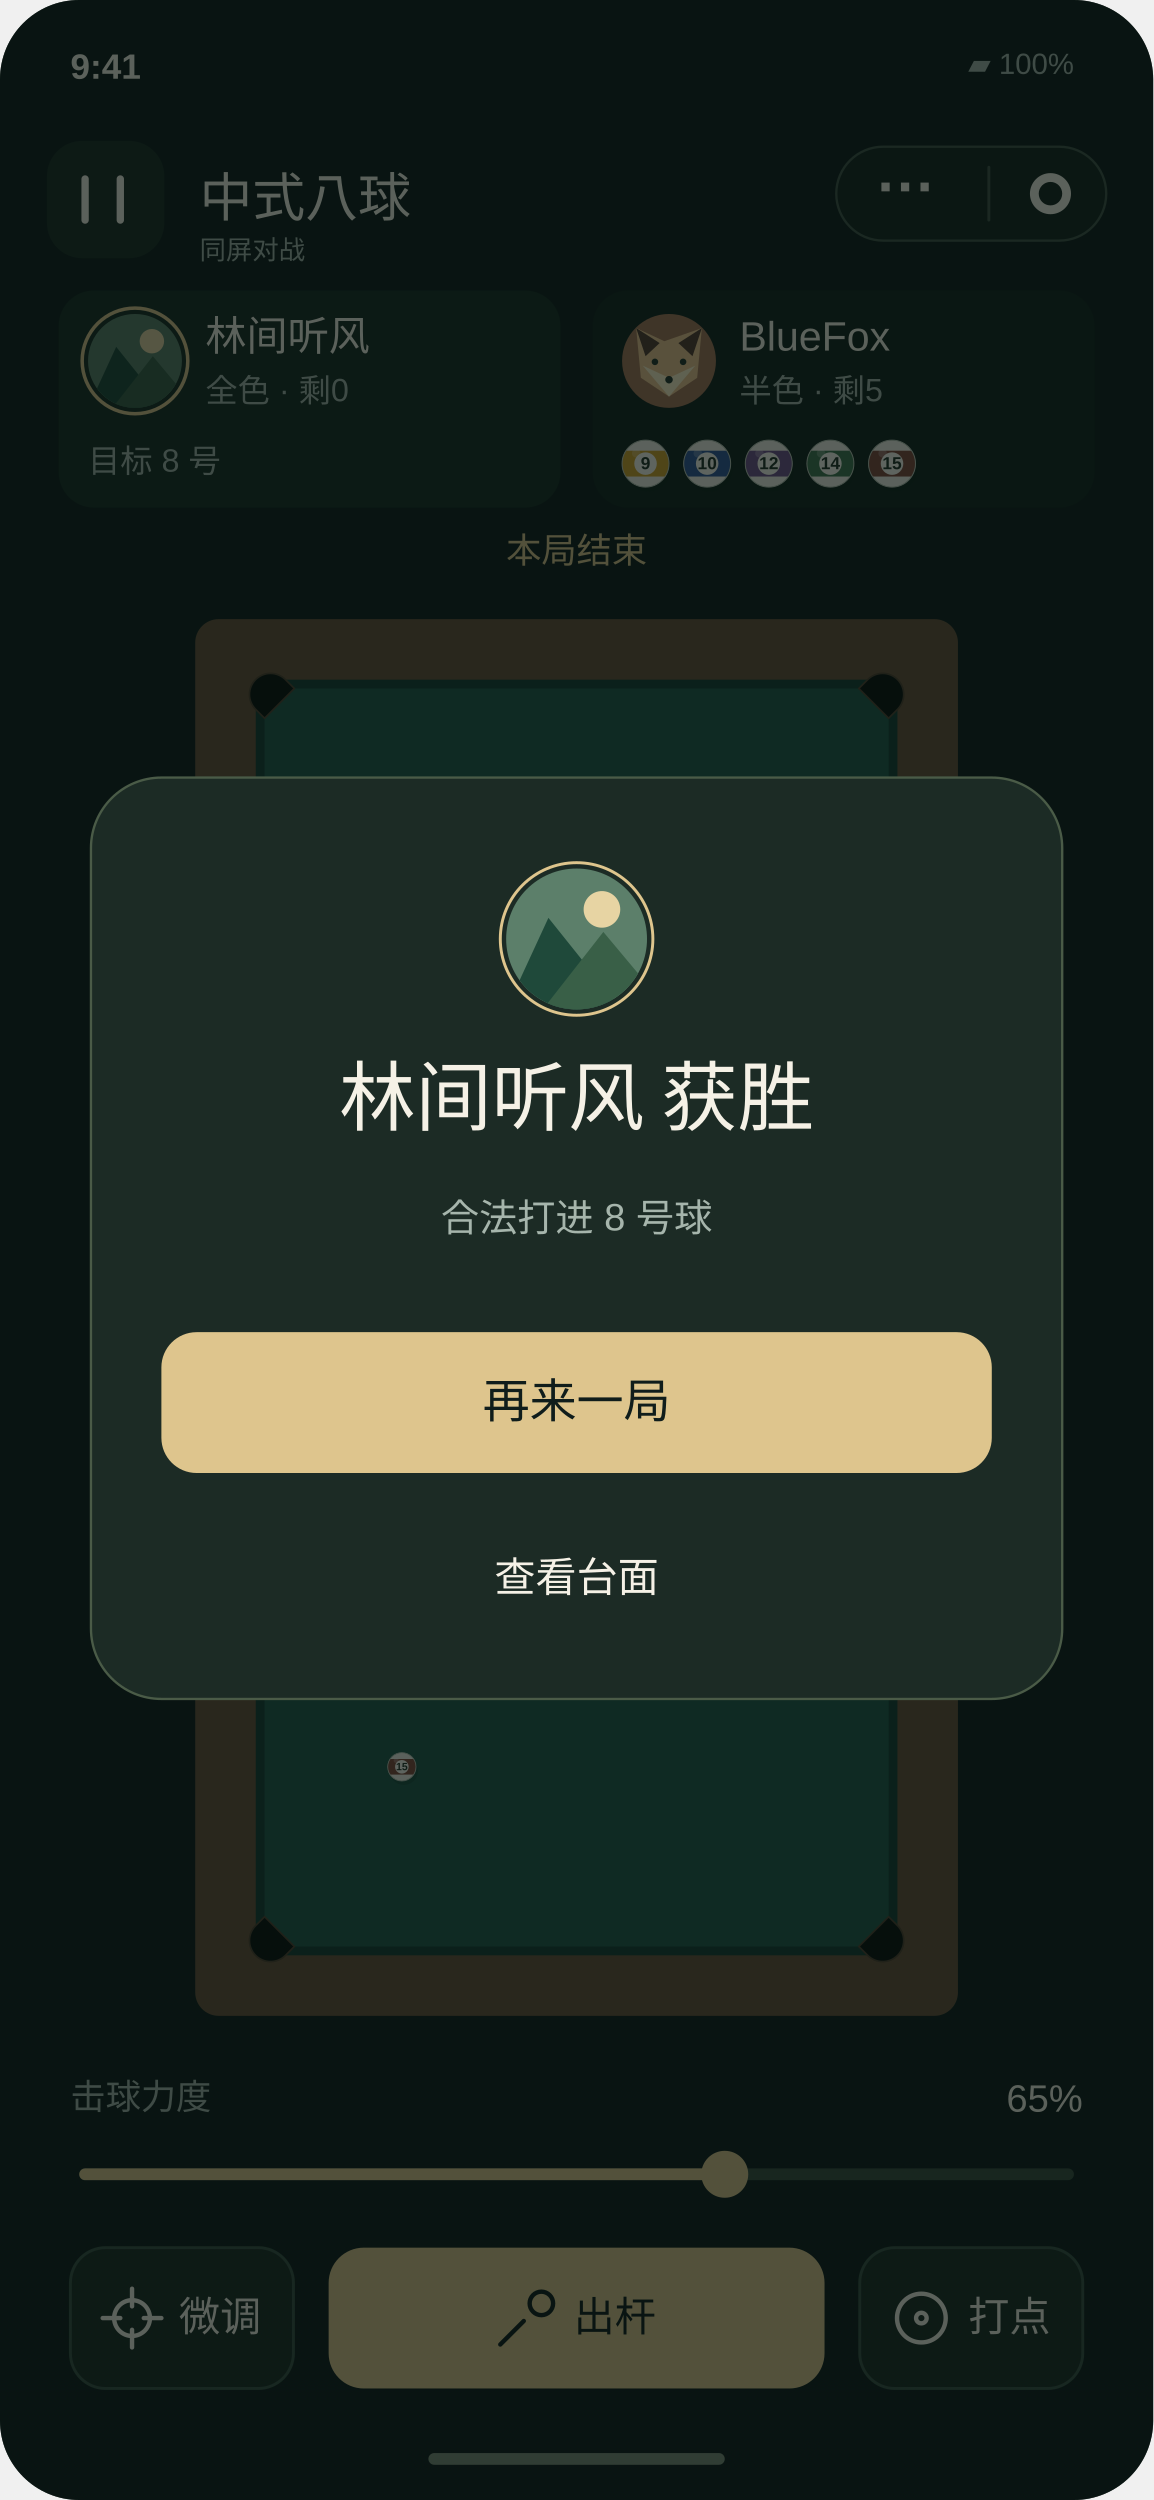
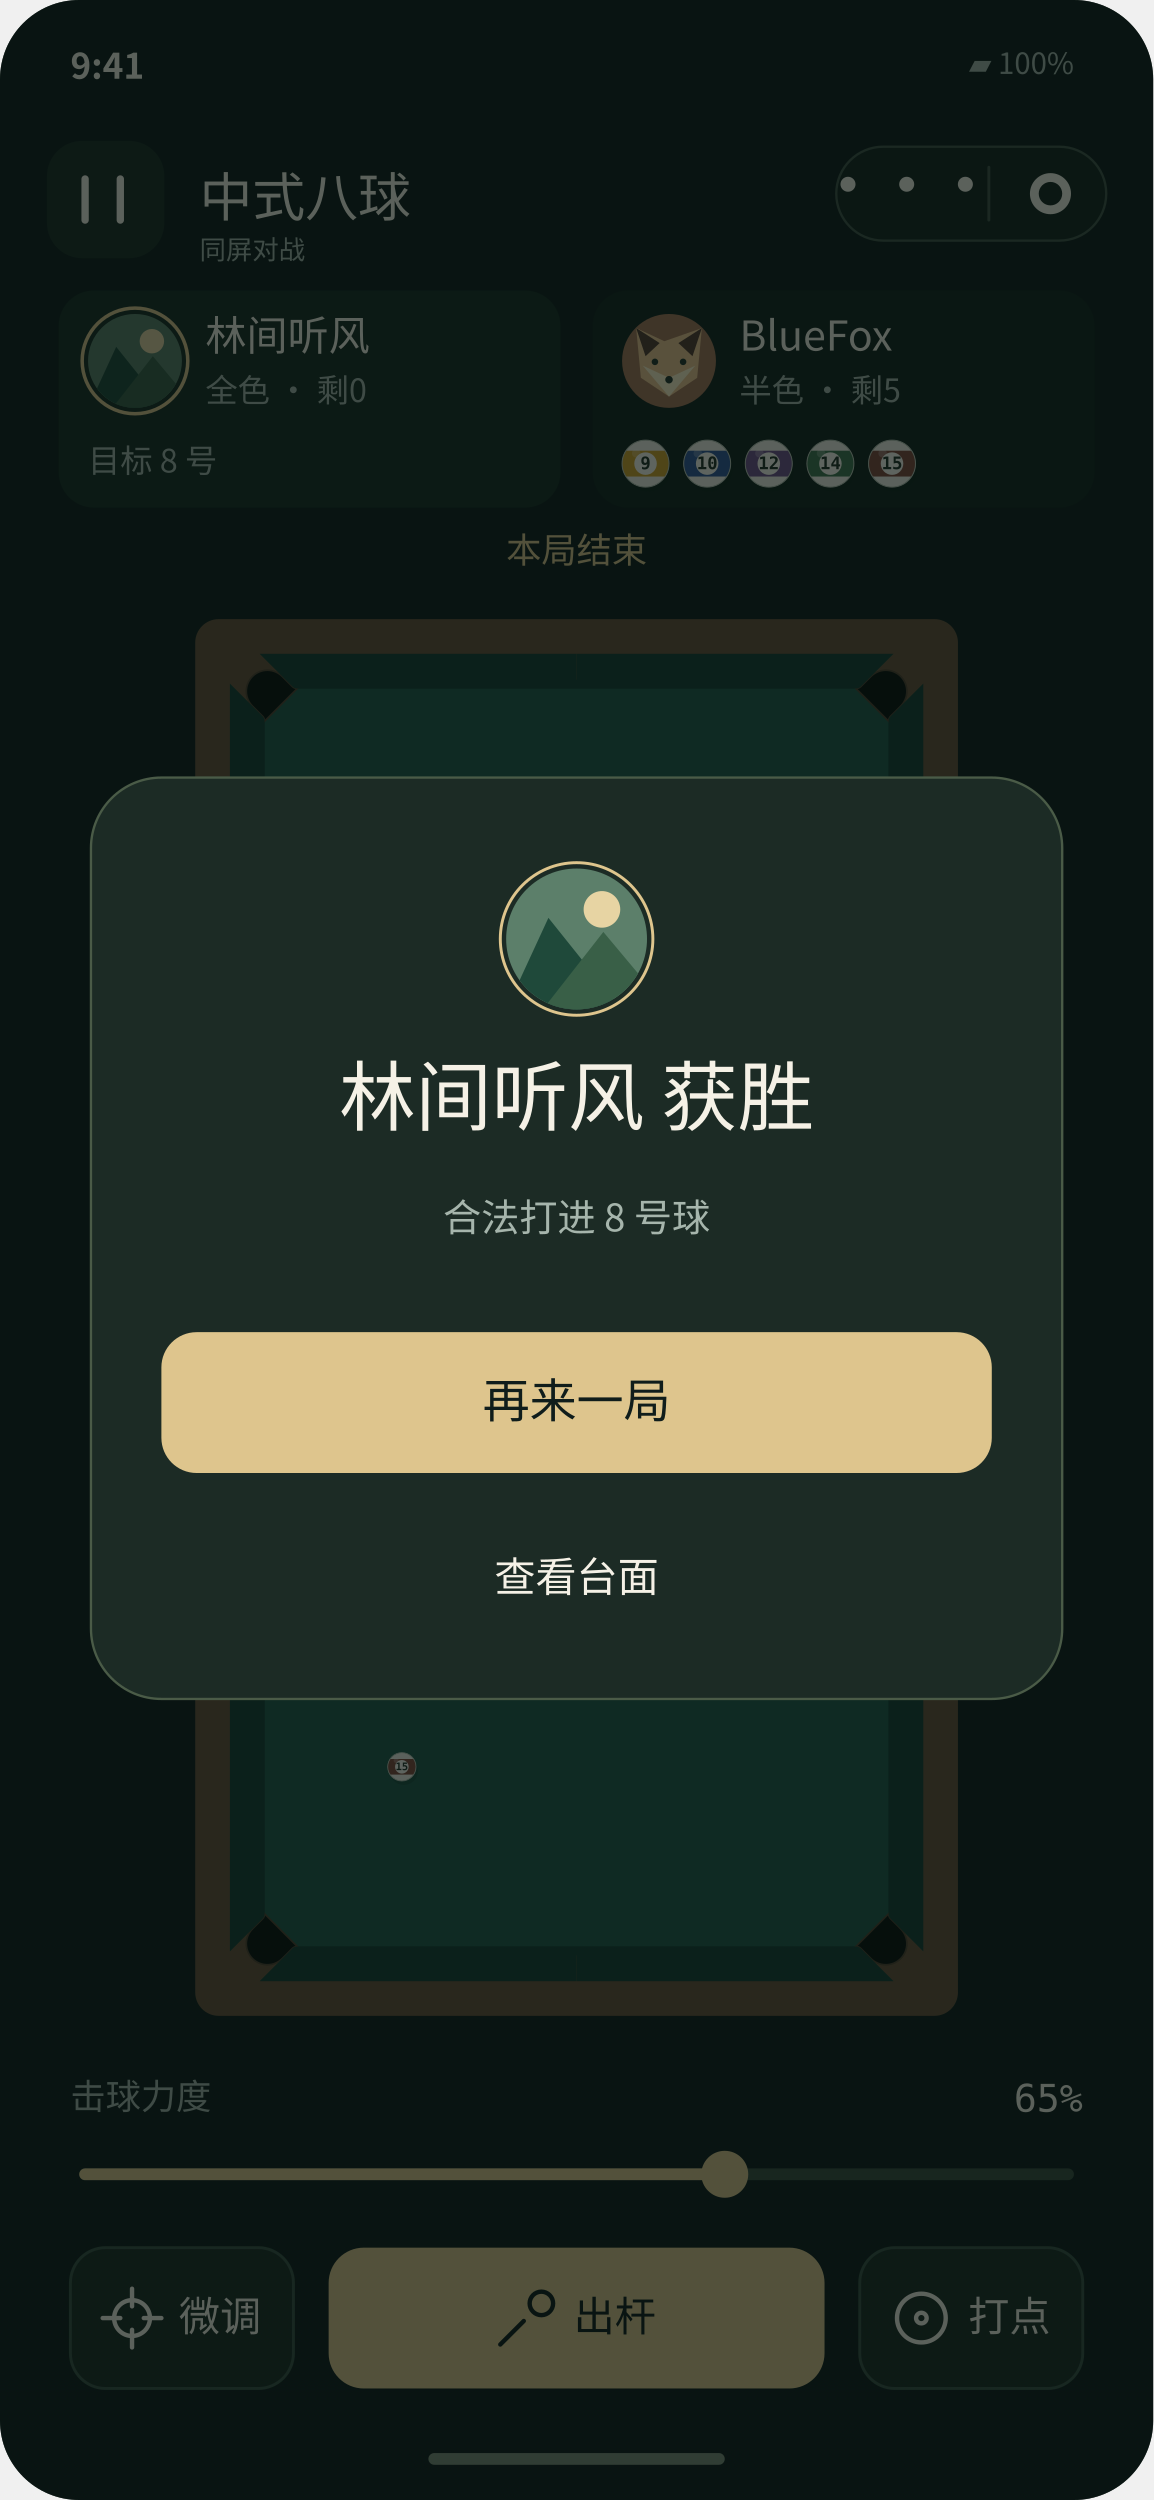
- <svg xmlns="http://www.w3.org/2000/svg" width="393" height="852" viewBox="0 0 393 852" data-design-version="1.12" data-pocket-profile="not-finalized">
+ <svg xmlns="http://www.w3.org/2000/svg" width="393" height="852" viewBox="0 0 393 852" data-design-version="1.13" data-pocket-profile="not-finalized">
  <rect x="0" y="0" width="393" height="852" rx="27" fill="#101D1B" stroke="none" stroke-width="1" opacity="1" />
-   <text x="24" y="26.84" text-anchor="start" font-family="Arial Unicode MS,PingFang SC,Arial,sans-serif" font-size="12" fill="#F5F1E6" font-weight="700">9:41</text>
-   <text x="366" y="25.2" text-anchor="end" font-family="Arial Unicode MS,PingFang SC,Arial,sans-serif" font-size="10" fill="#A6B5AC" font-weight="400">▰  100%</text>
+   <text x="24" y="26.84" text-anchor="start" font-family="PingFang SC, Noto Sans CJK SC, Arial, sans-serif" font-size="12" fill="#F5F1E6" font-weight="700">9:41</text>
+   <text x="366" y="25.2" text-anchor="end" font-family="PingFang SC, Noto Sans CJK SC, Arial, sans-serif" font-size="10" fill="#A6B5AC" font-weight="400">▰  100%</text>
  <rect x="16" y="48" width="40" height="40" rx="12" fill="#1C2B25" stroke="none" stroke-width="1" opacity="1" />
  <line x1="29" y1="61" x2="29" y2="75" stroke="#F5F1E6" stroke-width="2.5" stroke-linecap="round" stroke-linejoin="round" />
  <line x1="41" y1="61" x2="41" y2="75" stroke="#F5F1E6" stroke-width="2.5" stroke-linecap="round" stroke-linejoin="round" />
-   <text x="68" y="73.76" text-anchor="start" font-family="Arial Unicode MS,PingFang SC,Arial,sans-serif" font-size="18" fill="#F5F1E6" font-weight="400">中式八球</text>
-   <text x="68" y="88.38" text-anchor="start" font-family="Arial Unicode MS,PingFang SC,Arial,sans-serif" font-size="9" fill="#A6B5AC" font-weight="400">同屏对战</text>
+   <text x="68" y="73.76" text-anchor="start" font-family="PingFang SC, Noto Sans CJK SC, Arial, sans-serif" font-size="18" fill="#F5F1E6" font-weight="400">中式八球</text>
+   <text x="68" y="88.38" text-anchor="start" font-family="PingFang SC, Noto Sans CJK SC, Arial, sans-serif" font-size="9" fill="#A6B5AC" font-weight="400">同屏对战</text>
  <rect x="285" y="50" width="92" height="32" rx="16" fill="#15241F" stroke="#425348" stroke-width="0.8" opacity="1" />
-   <text x="309" y="70.4" text-anchor="middle" font-family="Arial Unicode MS,PingFang SC,Arial,sans-serif" font-size="20" fill="#F5F1E6" font-weight="700">···</text>
+   <text x="309" y="70.4" text-anchor="middle" font-family="PingFang SC, Noto Sans CJK SC, Arial, sans-serif" font-size="20" fill="#F5F1E6" font-weight="700">···</text>
  <line x1="337" y1="57" x2="337" y2="75" stroke="#425348" stroke-width="1" stroke-linecap="round" stroke-linejoin="round" />
  <circle cx="358" cy="66" r="7" fill="#F5F1E6" stroke="none" stroke-width="1" opacity="1" />
  <circle cx="358" cy="66" r="4" fill="#15241F" stroke="none" stroke-width="1" opacity="1" />
  <rect x="20" y="99" width="171" height="74" rx="12" fill="#182B23" stroke="none" stroke-width="1" opacity="1" />
  <circle cx="46.0" cy="123.0" r="16.0" fill="#5C7F6A" stroke="none" stroke-width="1" opacity="1" />
  <defs>
    <clipPath id="circleclip15">
      <circle cx="46.0" cy="123.0" r="16.0" />
    </clipPath>
  </defs>
  <g clip-path="url(#circleclip15)">
    <circle cx="51.76" cy="116.28" r="4.16" fill="#E7D4A3" stroke="none" stroke-width="1" opacity="1" />
    <polygon points="30,139 39.6,118.2 56.24,139" fill="#1F493A" />
    <polygon points="38.32,139 52.08,121.4 66.8,139" fill="#395F47" />
  </g>
  <circle cx="46.0" cy="123.0" r="18.0" fill="none" stroke="#DEC58D" stroke-width="1.2" />
-   <text x="70" y="119.48" text-anchor="start" font-family="Arial Unicode MS,PingFang SC,Arial,sans-serif" font-size="14" fill="#F5F1E6" font-weight="400">林间听风</text>
-   <text x="70" y="137.02" text-anchor="start" font-family="Arial Unicode MS,PingFang SC,Arial,sans-serif" font-size="11" fill="#A6B5AC" font-weight="400">全色 · 剩0</text>
-   <text x="30" y="161.02" text-anchor="start" font-family="Arial Unicode MS,PingFang SC,Arial,sans-serif" font-size="11" fill="#A6B5AC" font-weight="400">目标 8 号</text>
+   <text x="70" y="119.48" text-anchor="start" font-family="PingFang SC, Noto Sans CJK SC, Arial, sans-serif" font-size="14" fill="#F5F1E6" font-weight="400">林间听风</text>
+   <text x="70" y="137.02" text-anchor="start" font-family="PingFang SC, Noto Sans CJK SC, Arial, sans-serif" font-size="11" fill="#A6B5AC" font-weight="400">全色 · 剩0</text>
+   <text x="30" y="161.02" text-anchor="start" font-family="PingFang SC, Noto Sans CJK SC, Arial, sans-serif" font-size="11" fill="#A6B5AC" font-weight="400">目标 8 号</text>
  <rect x="202" y="99" width="171" height="74" rx="12" fill="#14231E" stroke="none" stroke-width="1" opacity="1" />
  <circle cx="228.0" cy="123.0" r="16.0" fill="#A67658" stroke="none" stroke-width="1" opacity="1" />
  <defs>
    <clipPath id="circleclip26">
      <circle cx="228.0" cy="123.0" r="16.0" />
    </clipPath>
  </defs>
  <g clip-path="url(#circleclip26)">
    <polygon points="216.8,111.8 226.4,116.28 239.2,111.8 237.6,128.76 228.0,135.16 218.4,128.76" fill="#EDC58F" />
    <polygon points="216.8,111.8 224.8,116.92 220.0,121.4" fill="#553C31" />
    <polygon points="239.2,111.8 231.2,116.92 236.0,121.4" fill="#553C31" />
    <polygon points="219.04,124.6 228.0,128.76 236.96,124.6 228.0,135.16" fill="#FFF0CB" />
    <circle cx="223.2" cy="123.32" r="1.12" fill="#24362D" stroke="none" stroke-width="1" opacity="1" />
    <circle cx="232.8" cy="123.32" r="1.12" fill="#24362D" stroke="none" stroke-width="1" opacity="1" />
    <circle cx="228.0" cy="129.4" r="1.28" fill="#24362D" stroke="none" stroke-width="1" opacity="1" />
  </g>
-   <text x="252" y="119.48" text-anchor="start" font-family="Arial Unicode MS,PingFang SC,Arial,sans-serif" font-size="14" fill="#F5F1E6" font-weight="400">BlueFox</text>
-   <text x="252" y="137.02" text-anchor="start" font-family="Arial Unicode MS,PingFang SC,Arial,sans-serif" font-size="11" fill="#A6B5AC" font-weight="400">半色 · 剩5</text>
+   <text x="252" y="119.48" text-anchor="start" font-family="PingFang SC, Noto Sans CJK SC, Arial, sans-serif" font-size="14" fill="#F5F1E6" font-weight="400">BlueFox</text>
+   <text x="252" y="137.02" text-anchor="start" font-family="PingFang SC, Noto Sans CJK SC, Arial, sans-serif" font-size="11" fill="#A6B5AC" font-weight="400">半色 · 剩5</text>
  <circle cx="220.8" cy="159.6" r="8" fill="#09261B" stroke="none" stroke-width="1" opacity="0.22" />
  <circle cx="220" cy="158" r="8" fill="#F5F2E8" stroke="none" stroke-width="1" opacity="1" />
  <defs>
    <clipPath id="circleclip39">
      <circle cx="220" cy="158" r="8" />
    </clipPath>
  </defs>
  <g clip-path="url(#circleclip39)">
    <polygon points="211.6,153.6 228.4,153.6 228.4,162.4 211.6,162.4" fill="#D3A32B" />
  </g>
  <circle cx="220" cy="158" r="8" fill="none" stroke="#B9C3B5" stroke-width="0.35" />
  <circle cx="220" cy="158" r="3.84" fill="#FCF9F0" stroke="none" stroke-width="1" opacity="1" />
-   <text x="220" y="159.894" text-anchor="middle" font-family="Arial Unicode MS,PingFang SC,Arial,sans-serif" font-size="5.92" fill="#223328" font-weight="700">9</text>
+   <text x="220" y="159.894" text-anchor="middle" font-family="Menlo, Consolas, monospace" font-size="5.92" fill="#223328" font-weight="700">9</text>
  <circle cx="216.8" cy="154.48" r="1.44" fill="#FFFFFF" stroke="none" stroke-width="1" opacity="0.22" />
  <circle cx="241.8" cy="159.6" r="8" fill="#09261B" stroke="none" stroke-width="1" opacity="0.22" />
  <circle cx="241" cy="158" r="8" fill="#F5F2E8" stroke="none" stroke-width="1" opacity="1" />
  <defs>
    <clipPath id="circleclip48">
      <circle cx="241" cy="158" r="8" />
    </clipPath>
  </defs>
  <g clip-path="url(#circleclip48)">
    <polygon points="232.6,153.6 249.4,153.6 249.4,162.4 232.6,162.4" fill="#31599A" />
  </g>
  <circle cx="241" cy="158" r="8" fill="none" stroke="#B9C3B5" stroke-width="0.35" />
  <circle cx="241" cy="158" r="3.84" fill="#FCF9F0" stroke="none" stroke-width="1" opacity="1" />
-   <text x="241" y="159.894" text-anchor="middle" font-family="Arial Unicode MS,PingFang SC,Arial,sans-serif" font-size="5.92" fill="#223328" font-weight="700">10</text>
+   <text x="241" y="159.894" text-anchor="middle" font-family="Menlo, Consolas, monospace" font-size="5.92" fill="#223328" font-weight="700">10</text>
  <circle cx="237.8" cy="154.48" r="1.44" fill="#FFFFFF" stroke="none" stroke-width="1" opacity="0.22" />
  <circle cx="262.8" cy="159.6" r="8" fill="#09261B" stroke="none" stroke-width="1" opacity="0.22" />
  <circle cx="262" cy="158" r="8" fill="#F5F2E8" stroke="none" stroke-width="1" opacity="1" />
  <defs>
    <clipPath id="circleclip57">
      <circle cx="262" cy="158" r="8" />
    </clipPath>
  </defs>
  <g clip-path="url(#circleclip57)">
    <polygon points="253.6,153.6 270.4,153.6 270.4,162.4 253.6,162.4" fill="#73538D" />
  </g>
  <circle cx="262" cy="158" r="8" fill="none" stroke="#B9C3B5" stroke-width="0.35" />
  <circle cx="262" cy="158" r="3.84" fill="#FCF9F0" stroke="none" stroke-width="1" opacity="1" />
-   <text x="262" y="159.894" text-anchor="middle" font-family="Arial Unicode MS,PingFang SC,Arial,sans-serif" font-size="5.92" fill="#223328" font-weight="700">12</text>
+   <text x="262" y="159.894" text-anchor="middle" font-family="Menlo, Consolas, monospace" font-size="5.92" fill="#223328" font-weight="700">12</text>
  <circle cx="258.8" cy="154.48" r="1.44" fill="#FFFFFF" stroke="none" stroke-width="1" opacity="0.22" />
  <circle cx="283.8" cy="159.6" r="8" fill="#09261B" stroke="none" stroke-width="1" opacity="0.22" />
  <circle cx="283" cy="158" r="8" fill="#F5F2E8" stroke="none" stroke-width="1" opacity="1" />
  <defs>
    <clipPath id="circleclip66">
      <circle cx="283" cy="158" r="8" />
    </clipPath>
  </defs>
  <g clip-path="url(#circleclip66)">
    <polygon points="274.6,153.6 291.4,153.6 291.4,162.4 274.6,162.4" fill="#427852" />
  </g>
  <circle cx="283" cy="158" r="8" fill="none" stroke="#B9C3B5" stroke-width="0.35" />
  <circle cx="283" cy="158" r="3.84" fill="#FCF9F0" stroke="none" stroke-width="1" opacity="1" />
-   <text x="283" y="159.894" text-anchor="middle" font-family="Arial Unicode MS,PingFang SC,Arial,sans-serif" font-size="5.92" fill="#223328" font-weight="700">14</text>
+   <text x="283" y="159.894" text-anchor="middle" font-family="Menlo, Consolas, monospace" font-size="5.92" fill="#223328" font-weight="700">14</text>
  <circle cx="279.8" cy="154.48" r="1.44" fill="#FFFFFF" stroke="none" stroke-width="1" opacity="0.22" />
  <circle cx="304.8" cy="159.6" r="8" fill="#09261B" stroke="none" stroke-width="1" opacity="0.22" />
  <circle cx="304" cy="158" r="8" fill="#F5F2E8" stroke="none" stroke-width="1" opacity="1" />
  <defs>
    <clipPath id="circleclip75">
      <circle cx="304" cy="158" r="8" />
    </clipPath>
  </defs>
  <g clip-path="url(#circleclip75)">
    <polygon points="295.6,153.6 312.4,153.6 312.4,162.4 295.6,162.4" fill="#824B3D" />
  </g>
  <circle cx="304" cy="158" r="8" fill="none" stroke="#B9C3B5" stroke-width="0.35" />
  <circle cx="304" cy="158" r="3.84" fill="#FCF9F0" stroke="none" stroke-width="1" opacity="1" />
-   <text x="304" y="159.894" text-anchor="middle" font-family="Arial Unicode MS,PingFang SC,Arial,sans-serif" font-size="5.92" fill="#223328" font-weight="700">15</text>
+   <text x="304" y="159.894" text-anchor="middle" font-family="Menlo, Consolas, monospace" font-size="5.92" fill="#223328" font-weight="700">15</text>
  <circle cx="300.8" cy="154.48" r="1.44" fill="#FFFFFF" stroke="none" stroke-width="1" opacity="0.22" />
-   <text x="196.5" y="191.84" text-anchor="middle" font-family="Arial Unicode MS,PingFang SC,Arial,sans-serif" font-size="12" fill="#DEC58D" font-weight="400">本局结束</text>
+   <text x="196.5" y="191.84" text-anchor="middle" font-family="PingFang SC, Noto Sans CJK SC, Arial, sans-serif" font-size="12" fill="#DEC58D" font-weight="400">本局结束</text>
  <g data-table-reference="JOY Q8 Pro" data-pocket-status="candidate-mouth-width-unverified-rear-profile">
    <rect x="66.528" y="211.0" width="259.943" height="476.0" rx="8" fill="#69503A" />
    <rect x="87.16" y="231.631" width="218.681" height="434.738" rx="3" fill="#163E34" />
    <rect x="90.16" y="234.631" width="212.681" height="428.738" fill="#21584B" />
-     <path data-role="pocket-visual-prototype" d="M 100.305,234.631 L 97.261,231.588 L 96.74,231.115 L 96.174,230.695 L 95.57,230.334 L 94.934,230.033 L 94.271,229.795 L 93.588,229.624 L 92.892,229.521 L 92.189,229.486 L 91.485,229.521 L 90.789,229.624 L 90.106,229.795 L 89.443,230.033 L 88.807,230.334 L 88.203,230.695 L 87.638,231.115 L 87.116,231.588 L 86.643,232.109 L 86.224,232.675 L 85.862,233.279 L 85.561,233.915 L 85.324,234.578 L 85.153,235.261 L 85.049,235.957 L 85.015,236.66 L 85.049,237.363 L 85.153,238.06 L 85.324,238.743 L 85.561,239.406 L 85.862,240.042 L 86.224,240.646 L 86.643,241.211 L 87.116,241.733 L 90.16,244.776 Z" fill="#080E0C" stroke="#503F2E" stroke-width="0.574" />
-     <path data-role="pocket-visual-prototype" d="M 90.16,442.079 L 86.007,442.079 L 85.329,442.113 L 84.657,442.212 L 83.998,442.377 L 83.359,442.606 L 82.745,442.897 L 82.162,443.246 L 81.617,443.65 L 81.114,444.106 L 80.658,444.61 L 80.253,445.155 L 79.904,445.738 L 79.613,446.352 L 79.385,446.991 L 79.22,447.65 L 79.12,448.322 L 79.087,449 L 79.12,449.678 L 79.22,450.35 L 79.385,451.009 L 79.613,451.648 L 79.904,452.262 L 80.253,452.845 L 80.658,453.39 L 81.114,453.894 L 81.617,454.35 L 82.162,454.754 L 82.745,455.103 L 83.359,455.394 L 83.998,455.623 L 84.657,455.788 L 85.329,455.887 L 86.007,455.921 L 90.16,455.921 Z" fill="#080E0C" stroke="#503F2E" stroke-width="0.554" />
-     <path data-role="pocket-visual-prototype" d="M 90.16,653.224 L 87.116,656.267 L 86.643,656.789 L 86.224,657.354 L 85.862,657.958 L 85.561,658.594 L 85.324,659.257 L 85.153,659.94 L 85.049,660.637 L 85.015,661.34 L 85.049,662.043 L 85.153,662.739 L 85.324,663.422 L 85.561,664.085 L 85.862,664.721 L 86.224,665.325 L 86.643,665.891 L 87.116,666.412 L 87.638,666.885 L 88.203,667.305 L 88.807,667.666 L 89.443,667.967 L 90.106,668.205 L 90.789,668.376 L 91.485,668.479 L 92.189,668.514 L 92.892,668.479 L 93.588,668.376 L 94.271,668.205 L 94.934,667.967 L 95.57,667.666 L 96.174,667.305 L 96.74,666.885 L 97.261,666.412 L 100.305,663.369 Z" fill="#080E0C" stroke="#503F2E" stroke-width="0.574" />
-     <path data-role="pocket-visual-prototype" d="M 302.84,244.776 L 305.884,241.733 L 306.357,241.211 L 306.776,240.646 L 307.138,240.042 L 307.439,239.406 L 307.676,238.743 L 307.847,238.06 L 307.951,237.363 L 307.985,236.66 L 307.951,235.957 L 307.847,235.261 L 307.676,234.578 L 307.439,233.915 L 307.138,233.279 L 306.776,232.675 L 306.357,232.109 L 305.884,231.588 L 305.362,231.115 L 304.797,230.695 L 304.193,230.334 L 303.557,230.033 L 302.894,229.795 L 302.211,229.624 L 301.515,229.521 L 300.811,229.486 L 300.108,229.521 L 299.412,229.624 L 298.729,229.795 L 298.066,230.033 L 297.43,230.334 L 296.826,230.695 L 296.26,231.115 L 295.739,231.588 L 292.695,234.631 Z" fill="#080E0C" stroke="#503F2E" stroke-width="0.574" />
-     <path data-role="pocket-visual-prototype" d="M 302.84,455.921 L 306.993,455.921 L 307.671,455.887 L 308.343,455.788 L 309.002,455.623 L 309.641,455.394 L 310.255,455.103 L 310.838,454.754 L 311.383,454.35 L 311.886,453.894 L 312.342,453.39 L 312.747,452.845 L 313.096,452.262 L 313.387,451.648 L 313.615,451.009 L 313.78,450.35 L 313.88,449.678 L 313.913,449 L 313.88,448.322 L 313.78,447.65 L 313.615,446.991 L 313.387,446.352 L 313.096,445.738 L 312.747,445.155 L 312.342,444.61 L 311.886,444.106 L 311.383,443.65 L 310.838,443.246 L 310.255,442.897 L 309.641,442.606 L 309.002,442.377 L 308.343,442.212 L 307.671,442.113 L 306.993,442.079 L 302.84,442.079 Z" fill="#080E0C" stroke="#503F2E" stroke-width="0.554" />
-     <path data-role="pocket-visual-prototype" d="M 292.695,663.369 L 295.739,666.412 L 296.26,666.885 L 296.826,667.305 L 297.43,667.666 L 298.066,667.967 L 298.729,668.205 L 299.412,668.376 L 300.108,668.479 L 300.811,668.514 L 301.515,668.479 L 302.211,668.376 L 302.894,668.205 L 303.557,667.967 L 304.193,667.666 L 304.797,667.305 L 305.362,666.885 L 305.884,666.412 L 306.357,665.891 L 306.776,665.325 L 307.138,664.721 L 307.439,664.085 L 307.676,663.422 L 307.847,662.739 L 307.951,662.043 L 307.985,661.34 L 307.951,660.637 L 307.847,659.94 L 307.676,659.257 L 307.439,658.594 L 307.138,657.958 L 306.776,657.354 L 306.357,656.789 L 305.884,656.267 L 302.84,653.224 Z" fill="#080E0C" stroke="#503F2E" stroke-width="0.574" />
+     <path data-role="pocket-visual-prototype" d="M 90.16,245.775 L 90.157,245.657 L 90.148,245.539 L 90.133,245.422 L 90.113,245.305 L 90.087,245.189 L 90.056,245.075 L 90.019,244.963 L 89.976,244.852 L 89.928,244.744 L 89.875,244.639 L 89.816,244.536 L 89.753,244.436 L 89.685,244.339 L 89.612,244.245 L 89.535,244.156 L 89.453,244.07 L 86.043,240.659 L 85.57,240.138 L 85.15,239.572 L 84.789,238.969 L 84.488,238.332 L 84.25,237.669 L 84.079,236.986 L 83.976,236.29 L 83.941,235.587 L 83.976,234.884 L 84.079,234.187 L 84.25,233.504 L 84.488,232.842 L 84.789,232.205 L 85.15,231.601 L 85.57,231.036 L 86.043,230.514 L 86.564,230.041 L 87.13,229.622 L 87.734,229.26 L 88.37,228.959 L 89.033,228.722 L 89.716,228.551 L 90.412,228.448 L 91.115,228.413 L 91.818,228.448 L 92.515,228.551 L 93.198,228.722 L 93.861,228.959 L 94.497,229.26 L 95.101,229.622 L 95.666,230.041 L 96.188,230.514 L 99.598,233.925 L 99.684,234.006 L 99.774,234.084 L 99.867,234.157 L 99.964,234.225 L 100.064,234.288 L 100.167,234.346 L 100.273,234.4 L 100.381,234.448 L 100.491,234.49 L 100.604,234.527 L 100.718,234.559 L 100.833,234.585 L 100.95,234.605 L 101.067,234.62 L 101.185,234.628 L 101.304,234.631 Z" fill="#080E0C" stroke="#503F2E" stroke-width="0.574" />
+     <path data-role="pocket-visual-prototype" d="M 90.16,458.332 L 90.148,458.096 L 90.113,457.862 L 90.056,457.632 L 89.976,457.409 L 89.875,457.195 L 89.753,456.992 L 89.612,456.802 L 89.453,456.627 L 89.278,456.468 L 89.088,456.327 L 88.885,456.205 L 88.671,456.104 L 88.448,456.024 L 88.218,455.967 L 87.984,455.932 L 87.748,455.921 L 82.925,455.921 L 82.246,455.887 L 81.574,455.788 L 80.916,455.623 L 80.276,455.394 L 79.662,455.103 L 79.08,454.754 L 78.534,454.35 L 78.031,453.894 L 77.575,453.39 L 77.17,452.845 L 76.821,452.262 L 76.531,451.648 L 76.302,451.009 L 76.137,450.35 L 76.037,449.678 L 76.004,449 L 76.037,448.322 L 76.137,447.65 L 76.302,446.991 L 76.531,446.352 L 76.821,445.738 L 77.17,445.155 L 77.575,444.61 L 78.031,444.106 L 78.534,443.65 L 79.08,443.246 L 79.662,442.897 L 80.276,442.606 L 80.916,442.377 L 81.574,442.212 L 82.246,442.113 L 82.925,442.079 L 87.748,442.079 L 87.984,442.068 L 88.218,442.033 L 88.448,441.976 L 88.671,441.896 L 88.885,441.795 L 89.088,441.673 L 89.278,441.532 L 89.453,441.373 L 89.612,441.198 L 89.753,441.008 L 89.875,440.805 L 89.976,440.591 L 90.056,440.368 L 90.113,440.138 L 90.148,439.904 L 90.16,439.668 Z" fill="#080E0C" stroke="#503F2E" stroke-width="0.554" />
+     <path data-role="pocket-visual-prototype" d="M 101.304,663.369 L 101.185,663.372 L 101.067,663.38 L 100.95,663.395 L 100.833,663.415 L 100.718,663.441 L 100.604,663.473 L 100.491,663.51 L 100.381,663.552 L 100.273,663.6 L 100.167,663.654 L 100.064,663.712 L 99.964,663.775 L 99.867,663.843 L 99.774,663.916 L 99.684,663.994 L 99.598,664.075 L 96.188,667.486 L 95.666,667.959 L 95.101,668.378 L 94.497,668.74 L 93.861,669.041 L 93.198,669.278 L 92.515,669.449 L 91.818,669.552 L 91.115,669.587 L 90.412,669.552 L 89.716,669.449 L 89.033,669.278 L 88.37,669.041 L 87.734,668.74 L 87.13,668.378 L 86.564,667.959 L 86.043,667.486 L 85.57,666.964 L 85.15,666.399 L 84.789,665.795 L 84.488,665.158 L 84.25,664.496 L 84.079,663.813 L 83.976,663.116 L 83.941,662.413 L 83.976,661.71 L 84.079,661.014 L 84.25,660.331 L 84.488,659.668 L 84.789,659.031 L 85.15,658.428 L 85.57,657.862 L 86.043,657.341 L 89.453,653.93 L 89.535,653.844 L 89.612,653.755 L 89.685,653.661 L 89.753,653.564 L 89.816,653.464 L 89.875,653.361 L 89.928,653.256 L 89.976,653.148 L 90.019,653.037 L 90.056,652.925 L 90.087,652.811 L 90.113,652.695 L 90.133,652.578 L 90.148,652.461 L 90.157,652.343 L 90.16,652.225 Z" fill="#080E0C" stroke="#503F2E" stroke-width="0.574" />
+     <path data-role="pocket-visual-prototype" d="M 291.696,234.631 L 291.815,234.628 L 291.933,234.62 L 292.05,234.605 L 292.167,234.585 L 292.282,234.559 L 292.396,234.527 L 292.509,234.49 L 292.619,234.448 L 292.727,234.4 L 292.833,234.346 L 292.936,234.288 L 293.036,234.225 L 293.133,234.157 L 293.226,234.084 L 293.316,234.006 L 293.402,233.925 L 296.812,230.514 L 297.334,230.041 L 297.899,229.622 L 298.503,229.26 L 299.139,228.959 L 299.802,228.722 L 300.485,228.551 L 301.182,228.448 L 301.885,228.413 L 302.588,228.448 L 303.284,228.551 L 303.967,228.722 L 304.63,228.959 L 305.266,229.26 L 305.87,229.622 L 306.436,230.041 L 306.957,230.514 L 307.43,231.036 L 307.85,231.601 L 308.211,232.205 L 308.512,232.842 L 308.75,233.504 L 308.921,234.187 L 309.024,234.884 L 309.059,235.587 L 309.024,236.29 L 308.921,236.986 L 308.75,237.669 L 308.512,238.332 L 308.211,238.969 L 307.85,239.572 L 307.43,240.138 L 306.957,240.659 L 303.547,244.07 L 303.465,244.156 L 303.388,244.245 L 303.315,244.339 L 303.247,244.436 L 303.184,244.536 L 303.125,244.639 L 303.072,244.744 L 303.024,244.852 L 302.981,244.963 L 302.944,245.075 L 302.913,245.189 L 302.887,245.305 L 302.867,245.422 L 302.852,245.539 L 302.843,245.657 L 302.84,245.775 Z" fill="#080E0C" stroke="#503F2E" stroke-width="0.574" />
+     <path data-role="pocket-visual-prototype" d="M 302.84,439.668 L 302.852,439.904 L 302.887,440.138 L 302.944,440.368 L 303.024,440.591 L 303.125,440.805 L 303.247,441.008 L 303.388,441.198 L 303.547,441.373 L 303.722,441.532 L 303.912,441.673 L 304.115,441.795 L 304.329,441.896 L 304.552,441.976 L 304.782,442.033 L 305.016,442.068 L 305.252,442.079 L 310.075,442.079 L 310.754,442.113 L 311.426,442.212 L 312.084,442.377 L 312.724,442.606 L 313.338,442.897 L 313.92,443.246 L 314.466,443.65 L 314.969,444.106 L 315.425,444.61 L 315.83,445.155 L 316.179,445.738 L 316.469,446.352 L 316.698,446.991 L 316.863,447.65 L 316.963,448.322 L 316.996,449 L 316.963,449.678 L 316.863,450.35 L 316.698,451.009 L 316.469,451.648 L 316.179,452.262 L 315.83,452.845 L 315.425,453.39 L 314.969,453.894 L 314.466,454.35 L 313.92,454.754 L 313.338,455.103 L 312.724,455.394 L 312.084,455.623 L 311.426,455.788 L 310.754,455.887 L 310.075,455.921 L 305.252,455.921 L 305.016,455.932 L 304.782,455.967 L 304.552,456.024 L 304.329,456.104 L 304.115,456.205 L 303.912,456.327 L 303.722,456.468 L 303.547,456.627 L 303.388,456.802 L 303.247,456.992 L 303.125,457.195 L 303.024,457.409 L 302.944,457.632 L 302.887,457.862 L 302.852,458.096 L 302.84,458.332 Z" fill="#080E0C" stroke="#503F2E" stroke-width="0.554" />
+     <path data-role="pocket-visual-prototype" d="M 302.84,652.225 L 302.843,652.343 L 302.852,652.461 L 302.867,652.578 L 302.887,652.695 L 302.913,652.811 L 302.944,652.925 L 302.981,653.037 L 303.024,653.148 L 303.072,653.256 L 303.125,653.361 L 303.184,653.464 L 303.247,653.564 L 303.315,653.661 L 303.388,653.755 L 303.465,653.844 L 303.547,653.93 L 306.957,657.341 L 307.43,657.862 L 307.85,658.428 L 308.211,659.031 L 308.512,659.668 L 308.75,660.331 L 308.921,661.014 L 309.024,661.71 L 309.059,662.413 L 309.024,663.116 L 308.921,663.813 L 308.75,664.496 L 308.512,665.158 L 308.211,665.795 L 307.85,666.399 L 307.43,666.964 L 306.957,667.486 L 306.436,667.959 L 305.87,668.378 L 305.266,668.74 L 304.63,669.041 L 303.967,669.278 L 303.284,669.449 L 302.588,669.552 L 301.885,669.587 L 301.182,669.552 L 300.485,669.449 L 299.802,669.278 L 299.139,669.041 L 298.503,668.74 L 297.899,668.378 L 297.334,667.959 L 296.812,667.486 L 293.402,664.075 L 293.316,663.994 L 293.226,663.916 L 293.133,663.843 L 293.036,663.775 L 292.936,663.712 L 292.833,663.654 L 292.727,663.6 L 292.619,663.552 L 292.509,663.51 L 292.396,663.473 L 292.282,663.441 L 292.167,663.415 L 292.05,663.395 L 291.933,663.38 L 291.815,663.372 L 291.696,663.369 Z" fill="#080E0C" stroke="#503F2E" stroke-width="0.574" />
+     <path d="M 78.344,442.079 L 87.748,442.079 L 87.984,442.068 L 88.218,442.033 L 88.448,441.976 L 88.671,441.896 L 88.885,441.795 L 89.088,441.673 L 89.278,441.532 L 89.453,441.373 L 89.612,441.198 L 89.753,441.008 L 89.875,440.805 L 89.976,440.591 L 90.056,440.368 L 90.113,440.138 L 90.148,439.904 L 90.16,439.668 L 90.16,245.775 L 90.157,245.657 L 90.148,245.539 L 90.133,245.422 L 90.113,245.305 L 90.087,245.189 L 90.056,245.075 L 90.019,244.963 L 89.976,244.852 L 89.928,244.744 L 89.875,244.639 L 89.816,244.536 L 89.753,244.436 L 89.685,244.339 L 89.612,244.245 L 89.535,244.156 L 89.453,244.07 L 78.344,232.961 Z" fill="#163E34" />
+     <path d="M 78.344,455.921 L 87.748,455.921 L 87.984,455.932 L 88.218,455.967 L 88.448,456.024 L 88.671,456.104 L 88.885,456.205 L 89.088,456.327 L 89.278,456.468 L 89.453,456.627 L 89.612,456.802 L 89.753,456.992 L 89.875,457.195 L 89.976,457.409 L 90.056,457.632 L 90.113,457.862 L 90.148,458.096 L 90.16,458.332 L 90.16,652.225 L 90.157,652.343 L 90.148,652.461 L 90.133,652.578 L 90.113,652.695 L 90.087,652.811 L 90.056,652.925 L 90.019,653.037 L 89.976,653.148 L 89.928,653.256 L 89.875,653.361 L 89.816,653.464 L 89.753,653.564 L 89.685,653.661 L 89.612,653.755 L 89.535,653.844 L 89.453,653.93 L 78.344,665.039 Z" fill="#163E34" />
+     <path d="M 314.656,442.079 L 305.252,442.079 L 305.016,442.068 L 304.782,442.033 L 304.552,441.976 L 304.329,441.896 L 304.115,441.795 L 303.912,441.673 L 303.722,441.532 L 303.547,441.373 L 303.388,441.198 L 303.247,441.008 L 303.125,440.805 L 303.024,440.591 L 302.944,440.368 L 302.887,440.138 L 302.852,439.904 L 302.84,439.668 L 302.84,245.775 L 302.843,245.657 L 302.852,245.539 L 302.867,245.422 L 302.887,245.305 L 302.913,245.189 L 302.944,245.075 L 302.981,244.963 L 303.024,244.852 L 303.072,244.744 L 303.125,244.639 L 303.184,244.536 L 303.247,244.436 L 303.315,244.339 L 303.388,244.245 L 303.465,244.156 L 303.547,244.07 L 314.656,232.961 Z" fill="#163E34" />
+     <path d="M 314.656,455.921 L 305.252,455.921 L 305.016,455.932 L 304.782,455.967 L 304.552,456.024 L 304.329,456.104 L 304.115,456.205 L 303.912,456.327 L 303.722,456.468 L 303.547,456.627 L 303.388,456.802 L 303.247,456.992 L 303.125,457.195 L 303.024,457.409 L 302.944,457.632 L 302.887,457.862 L 302.852,458.096 L 302.84,458.332 L 302.84,652.225 L 302.843,652.343 L 302.852,652.461 L 302.867,652.578 L 302.887,652.695 L 302.913,652.811 L 302.944,652.925 L 302.981,653.037 L 303.024,653.148 L 303.072,653.256 L 303.125,653.361 L 303.184,653.464 L 303.247,653.564 L 303.315,653.661 L 303.388,653.755 L 303.465,653.844 L 303.547,653.93 L 314.656,665.039 Z" fill="#163E34" />
+     <path d="M 196.5,234.631 L 101.304,234.631 L 101.185,234.628 L 101.067,234.62 L 100.95,234.605 L 100.833,234.585 L 100.718,234.559 L 100.604,234.527 L 100.491,234.49 L 100.381,234.448 L 100.273,234.4 L 100.167,234.346 L 100.064,234.288 L 99.964,234.225 L 99.867,234.157 L 99.774,234.084 L 99.684,234.006 L 99.598,233.925 L 88.489,222.816 L 196.5,222.816 Z" fill="#163E34" />
+     <path d="M 196.5,234.631 L 291.696,234.631 L 291.815,234.628 L 291.933,234.62 L 292.05,234.605 L 292.167,234.585 L 292.282,234.559 L 292.396,234.527 L 292.509,234.49 L 292.619,234.448 L 292.727,234.4 L 292.833,234.346 L 292.936,234.288 L 293.036,234.225 L 293.133,234.157 L 293.226,234.084 L 293.316,234.006 L 293.402,233.925 L 304.511,222.816 L 196.5,222.816 Z" fill="#163E34" />
+     <path d="M 196.5,663.369 L 101.304,663.369 L 101.185,663.372 L 101.067,663.38 L 100.95,663.395 L 100.833,663.415 L 100.718,663.441 L 100.604,663.473 L 100.491,663.51 L 100.381,663.552 L 100.273,663.6 L 100.167,663.654 L 100.064,663.712 L 99.964,663.775 L 99.867,663.843 L 99.774,663.916 L 99.684,663.994 L 99.598,664.075 L 88.489,675.184 L 196.5,675.184 Z" fill="#163E34" />
+     <path d="M 196.5,663.369 L 291.696,663.369 L 291.815,663.372 L 291.933,663.38 L 292.05,663.395 L 292.167,663.415 L 292.282,663.441 L 292.396,663.473 L 292.509,663.51 L 292.619,663.552 L 292.727,663.6 L 292.833,663.654 L 292.936,663.712 L 293.036,663.775 L 293.133,663.843 L 293.226,663.916 L 293.316,663.994 L 293.402,664.075 L 304.511,675.184 L 196.5,675.184 Z" fill="#163E34" />
  </g>
  <g transform="translate(11.58059 26.4615) scale(0.9410657)" data-role="state-composition-not-metrology">
    <g transform="translate(23.07314 27.42257) scale(0.9071429)" data-role="physical-ball-scale">
      <circle cx="249.28" cy="296.92" r="5.65" fill="#09261B" stroke="none" stroke-width="1" opacity="0.22" />
      <circle cx="248.48" cy="295.32" r="5.65" fill="#F5F2E8" stroke="none" stroke-width="1" opacity="1" />
      <defs>
        <clipPath id="circleclip115">
          <circle cx="248.48" cy="295.32" r="5.65" />
        </clipPath>
      </defs>
      <g clip-path="url(#circleclip115)">
        <polygon points="242.547,292.212 254.412,292.212 254.412,298.428 242.547,298.428" fill="#D3A32B" />
      </g>
      <circle cx="248.48" cy="295.32" r="5.65" fill="none" stroke="#B9C3B5" stroke-width="0.35" />
      <circle cx="248.48" cy="295.32" r="2.712" fill="#FCF9F0" stroke="none" stroke-width="1" opacity="1" />
-       <text x="248.48" y="296.658" text-anchor="middle" font-family="Arial Unicode MS,PingFang SC,Arial,sans-serif" font-size="4.181" fill="#223328" font-weight="700">9</text>
+       <text x="248.48" y="296.658" text-anchor="middle" font-family="Menlo, Consolas, monospace" font-size="4.181" fill="#223328" font-weight="700">9</text>
      <circle cx="246.22" cy="292.834" r="1.017" fill="#FFFFFF" stroke="none" stroke-width="1" opacity="0.22" />
    </g>
    <g transform="translate(11.95071 44.63086) scale(0.9071429)" data-role="physical-ball-scale">
      <circle cx="129.5" cy="482.24" r="5.65" fill="#09261B" stroke="none" stroke-width="1" opacity="0.22" />
      <circle cx="128.7" cy="480.64" r="5.65" fill="#F5F2E8" stroke="none" stroke-width="1" opacity="1" />
      <defs>
        <clipPath id="circleclip124">
          <circle cx="128.7" cy="480.64" r="5.65" />
        </clipPath>
      </defs>
      <g clip-path="url(#circleclip124)">
        <polygon points="122.767,477.532 134.632,477.532 134.632,483.748 122.767,483.748" fill="#31599A" />
      </g>
      <circle cx="128.7" cy="480.64" r="5.65" fill="none" stroke="#B9C3B5" stroke-width="0.35" />
      <circle cx="128.7" cy="480.64" r="2.712" fill="#FCF9F0" stroke="none" stroke-width="1" opacity="1" />
-       <text x="128.7" y="481.978" text-anchor="middle" font-family="Arial Unicode MS,PingFang SC,Arial,sans-serif" font-size="4.181" fill="#223328" font-weight="700">10</text>
+       <text x="128.7" y="481.978" text-anchor="middle" font-family="Menlo, Consolas, monospace" font-size="4.181" fill="#223328" font-weight="700">10</text>
      <circle cx="126.44" cy="478.154" r="1.017" fill="#FFFFFF" stroke="none" stroke-width="1" opacity="0.22" />
    </g>
    <g transform="translate(23.91257 41.27314) scale(0.9071429)" data-role="physical-ball-scale">
      <circle cx="258.32" cy="446.08" r="5.65" fill="#09261B" stroke="none" stroke-width="1" opacity="0.22" />
      <circle cx="257.52" cy="444.48" r="5.65" fill="#F5F2E8" stroke="none" stroke-width="1" opacity="1" />
      <defs>
        <clipPath id="circleclip133">
          <circle cx="257.52" cy="444.48" r="5.65" />
        </clipPath>
      </defs>
      <g clip-path="url(#circleclip133)">
        <polygon points="251.587,441.373 263.452,441.373 263.452,447.588 251.587,447.588" fill="#73538D" />
      </g>
      <circle cx="257.52" cy="444.48" r="5.65" fill="none" stroke="#B9C3B5" stroke-width="0.35" />
      <circle cx="257.52" cy="444.48" r="2.712" fill="#FCF9F0" stroke="none" stroke-width="1" opacity="1" />
-       <text x="257.52" y="445.818" text-anchor="middle" font-family="Arial Unicode MS,PingFang SC,Arial,sans-serif" font-size="4.181" fill="#223328" font-weight="700">12</text>
+       <text x="257.52" y="445.818" text-anchor="middle" font-family="Menlo, Consolas, monospace" font-size="4.181" fill="#223328" font-weight="700">12</text>
      <circle cx="255.26" cy="441.994" r="1.017" fill="#FFFFFF" stroke="none" stroke-width="1" opacity="0.22" />
    </g>
    <g transform="translate(14.04929 49.24771) scale(0.9071429)" data-role="physical-ball-scale">
      <circle cx="152.1" cy="531.96" r="5.65" fill="#09261B" stroke="none" stroke-width="1" opacity="0.22" />
      <circle cx="151.3" cy="530.36" r="5.65" fill="#F5F2E8" stroke="none" stroke-width="1" opacity="1" />
      <defs>
        <clipPath id="circleclip142">
          <circle cx="151.3" cy="530.36" r="5.65" />
        </clipPath>
      </defs>
      <g clip-path="url(#circleclip142)">
        <polygon points="145.368,527.253 157.233,527.253 157.233,533.467 145.368,533.467" fill="#427852" />
      </g>
      <circle cx="151.3" cy="530.36" r="5.65" fill="none" stroke="#B9C3B5" stroke-width="0.35" />
      <circle cx="151.3" cy="530.36" r="2.712" fill="#FCF9F0" stroke="none" stroke-width="1" opacity="1" />
-       <text x="151.3" y="531.698" text-anchor="middle" font-family="Arial Unicode MS,PingFang SC,Arial,sans-serif" font-size="4.181" fill="#223328" font-weight="700">14</text>
+       <text x="151.3" y="531.698" text-anchor="middle" font-family="Menlo, Consolas, monospace" font-size="4.181" fill="#223328" font-weight="700">14</text>
      <circle cx="149.04" cy="527.874" r="1.017" fill="#FFFFFF" stroke="none" stroke-width="1" opacity="0.22" />
    </g>
    <g transform="translate(12.37043 56.80257) scale(0.9071429)" data-role="physical-ball-scale">
      <circle cx="134.02" cy="613.32" r="5.65" fill="#09261B" stroke="none" stroke-width="1" opacity="0.22" />
      <circle cx="133.22" cy="611.72" r="5.65" fill="#F5F2E8" stroke="none" stroke-width="1" opacity="1" />
      <defs>
        <clipPath id="circleclip151">
          <circle cx="133.22" cy="611.72" r="5.65" />
        </clipPath>
      </defs>
      <g clip-path="url(#circleclip151)">
        <polygon points="127.287,608.613 139.153,608.613 139.153,614.827 127.287,614.827" fill="#824B3D" />
      </g>
      <circle cx="133.22" cy="611.72" r="5.65" fill="none" stroke="#B9C3B5" stroke-width="0.35" />
      <circle cx="133.22" cy="611.72" r="2.712" fill="#FCF9F0" stroke="none" stroke-width="1" opacity="1" />
-       <text x="133.22" y="613.058" text-anchor="middle" font-family="Arial Unicode MS,PingFang SC,Arial,sans-serif" font-size="4.181" fill="#223328" font-weight="700">15</text>
+       <text x="133.22" y="613.058" text-anchor="middle" font-family="Menlo, Consolas, monospace" font-size="4.181" fill="#223328" font-weight="700">15</text>
      <circle cx="130.96" cy="609.234" r="1.017" fill="#FFFFFF" stroke="none" stroke-width="1" opacity="0.22" />
    </g>
    <g transform="translate(19.71543 52.60543) scale(0.9071429)" data-role="physical-ball-scale">
      <circle cx="213.12" cy="568.12" r="5.65" fill="#09261B" stroke="none" stroke-width="1" opacity="0.22" />
      <circle cx="212.32" cy="566.52" r="5.65" fill="#F5F2E8" stroke="none" stroke-width="1" opacity="1" />
      <circle cx="210.06" cy="564.034" r="1.017" fill="#FFFFFF" stroke="none" stroke-width="1" opacity="0.22" />
    </g>
  </g>
  <rect x="20" y="700" width="353" height="120" rx="0" fill="#101D1B" stroke="none" stroke-width="1" opacity="1" />
-   <text x="24" y="718.84" text-anchor="start" font-family="Arial Unicode MS,PingFang SC,Arial,sans-serif" font-size="12" fill="#A6B5AC" font-weight="400">击球力度</text>
-   <text x="369" y="719.66" text-anchor="end" font-family="Arial Unicode MS,PingFang SC,Arial,sans-serif" font-size="13" fill="#F5F1E6" font-weight="400">65%</text>
+   <text x="24" y="718.84" text-anchor="start" font-family="PingFang SC, Noto Sans CJK SC, Arial, sans-serif" font-size="12" fill="#A6B5AC" font-weight="400">击球力度</text>
+   <text x="369" y="719.66" text-anchor="end" font-family="Menlo, Consolas, monospace" font-size="13" fill="#F5F1E6" font-weight="400">65%</text>
  <rect x="27" y="739" width="339" height="4" rx="2" fill="#3A4D40" stroke="none" stroke-width="1" opacity="1" />
  <rect x="27" y="739" width="220" height="4" rx="2" fill="#DEC58D" stroke="none" stroke-width="1" opacity="1" />
  <circle cx="247" cy="741" r="8" fill="#DEC58D" stroke="none" stroke-width="1" opacity="1" />
  <rect x="24" y="766" width="76" height="48" rx="12" fill="#1C2B25" stroke="#395044" stroke-width="1" opacity="1" />
  <circle cx="45.0" cy="790" r="6.1" fill="none" stroke="#F5F1E6" stroke-width="1.5" />
  <line x1="35.0" y1="790" x2="41.0" y2="790" stroke="#F5F1E6" stroke-width="1.5" stroke-linecap="round" stroke-linejoin="round" />
  <line x1="49.0" y1="790" x2="55.0" y2="790" stroke="#F5F1E6" stroke-width="1.5" stroke-linecap="round" stroke-linejoin="round" />
  <line x1="45.0" y1="780" x2="45.0" y2="786" stroke="#F5F1E6" stroke-width="1.5" stroke-linecap="round" stroke-linejoin="round" />
  <line x1="45.0" y1="794" x2="45.0" y2="800" stroke="#F5F1E6" stroke-width="1.5" stroke-linecap="round" stroke-linejoin="round" />
-   <text x="61.0" y="794.48" text-anchor="start" font-family="Arial Unicode MS,PingFang SC,Arial,sans-serif" font-size="14" fill="#F5F1E6" font-weight="400">微调</text>
+   <text x="61.0" y="794.48" text-anchor="start" font-family="PingFang SC, Noto Sans CJK SC, Arial, sans-serif" font-size="14" fill="#F5F1E6" font-weight="400">微调</text>
  <rect x="112" y="766" width="169" height="48" rx="12" fill="#DEC58D" stroke="none" stroke-width="1" opacity="1" />
  <circle cx="184.5" cy="785" r="4" fill="none" stroke="#101D1B" stroke-width="1.5" />
  <line x1="170.5" y1="799" x2="178.5" y2="791" stroke="#101D1B" stroke-width="1.5" stroke-linecap="round" stroke-linejoin="round" />
-   <text x="195.5" y="794.48" text-anchor="start" font-family="Arial Unicode MS,PingFang SC,Arial,sans-serif" font-size="14" fill="#101D1B" font-weight="400">出杆</text>
+   <text x="195.5" y="794.48" text-anchor="start" font-family="PingFang SC, Noto Sans CJK SC, Arial, sans-serif" font-size="14" fill="#101D1B" font-weight="400">出杆</text>
  <rect x="293" y="766" width="76" height="48" rx="12" fill="#1C2B25" stroke="#395044" stroke-width="1" opacity="1" />
  <circle cx="314.0" cy="790" r="8.3" fill="none" stroke="#F5F1E6" stroke-width="1.5" />
  <circle cx="314.0" cy="790" r="1.8" fill="none" stroke="#F5F1E6" stroke-width="1.5" />
-   <text x="330.0" y="794.48" text-anchor="start" font-family="Arial Unicode MS,PingFang SC,Arial,sans-serif" font-size="14" fill="#F5F1E6" font-weight="400">打点</text>
+   <text x="330.0" y="794.48" text-anchor="start" font-family="PingFang SC, Noto Sans CJK SC, Arial, sans-serif" font-size="14" fill="#F5F1E6" font-weight="400">打点</text>
  <rect x="146" y="836" width="101" height="4" rx="2" fill="#7E8C7B" stroke="none" stroke-width="1" opacity="1" />
  <rect x="0" y="0" width="393" height="852" rx="27" fill="#05100C" stroke="none" stroke-width="1" opacity="0.64" />
  <rect x="31" y="265" width="331" height="314" rx="24" fill="#1C2B25" stroke="#4A5B47" stroke-width="0.8" opacity="1" />
  <circle cx="196.5" cy="320.0" r="24.0" fill="#5C7F6A" stroke="none" stroke-width="1" opacity="1" />
  <defs>
    <clipPath id="circleclip186">
      <circle cx="196.5" cy="320.0" r="24.0" />
    </clipPath>
  </defs>
  <g clip-path="url(#circleclip186)">
    <circle cx="205.14" cy="309.92" r="6.24" fill="#E7D4A3" stroke="none" stroke-width="1" opacity="1" />
    <polygon points="172.5,344 186.9,312.8 211.86,344" fill="#1F493A" />
    <polygon points="184.98,344 205.62,317.6 227.7,344" fill="#395F47" />
  </g>
  <circle cx="196.5" cy="320" r="26" fill="none" stroke="#DEC58D" stroke-width="1" />
-   <text x="196.5" y="383.32" text-anchor="middle" font-family="Arial Unicode MS,PingFang SC,Arial,sans-serif" font-size="26" fill="#F5F1E6" font-weight="400">林间听风 获胜</text>
-   <text x="196.5" y="419.66" text-anchor="middle" font-family="Arial Unicode MS,PingFang SC,Arial,sans-serif" font-size="13" fill="#A6B5AC" font-weight="400">合法打进 8 号球</text>
+   <text x="196.5" y="383.32" text-anchor="middle" font-family="PingFang SC, Noto Sans CJK SC, Arial, sans-serif" font-size="26" fill="#F5F1E6" font-weight="400">林间听风 获胜</text>
+   <text x="196.5" y="419.66" text-anchor="middle" font-family="PingFang SC, Noto Sans CJK SC, Arial, sans-serif" font-size="13" fill="#A6B5AC" font-weight="400">合法打进 8 号球</text>
  <rect x="55" y="454" width="283" height="48" rx="12" fill="#DEC58D" stroke="none" stroke-width="1" opacity="1" />
-   <text x="196.5" y="483.12" text-anchor="middle" font-family="Arial Unicode MS,PingFang SC,Arial,sans-serif" font-size="16" fill="#101D1B" font-weight="400">再来一局</text>
-   <text x="196.5" y="542.48" text-anchor="middle" font-family="Arial Unicode MS,PingFang SC,Arial,sans-serif" font-size="14" fill="#F5F1E6" font-weight="400">查看台面</text>
+   <text x="196.5" y="483.12" text-anchor="middle" font-family="PingFang SC, Noto Sans CJK SC, Arial, sans-serif" font-size="16" fill="#101D1B" font-weight="400">再来一局</text>
+   <text x="196.5" y="542.48" text-anchor="middle" font-family="PingFang SC, Noto Sans CJK SC, Arial, sans-serif" font-size="14" fill="#F5F1E6" font-weight="400">查看台面</text>
</svg>
